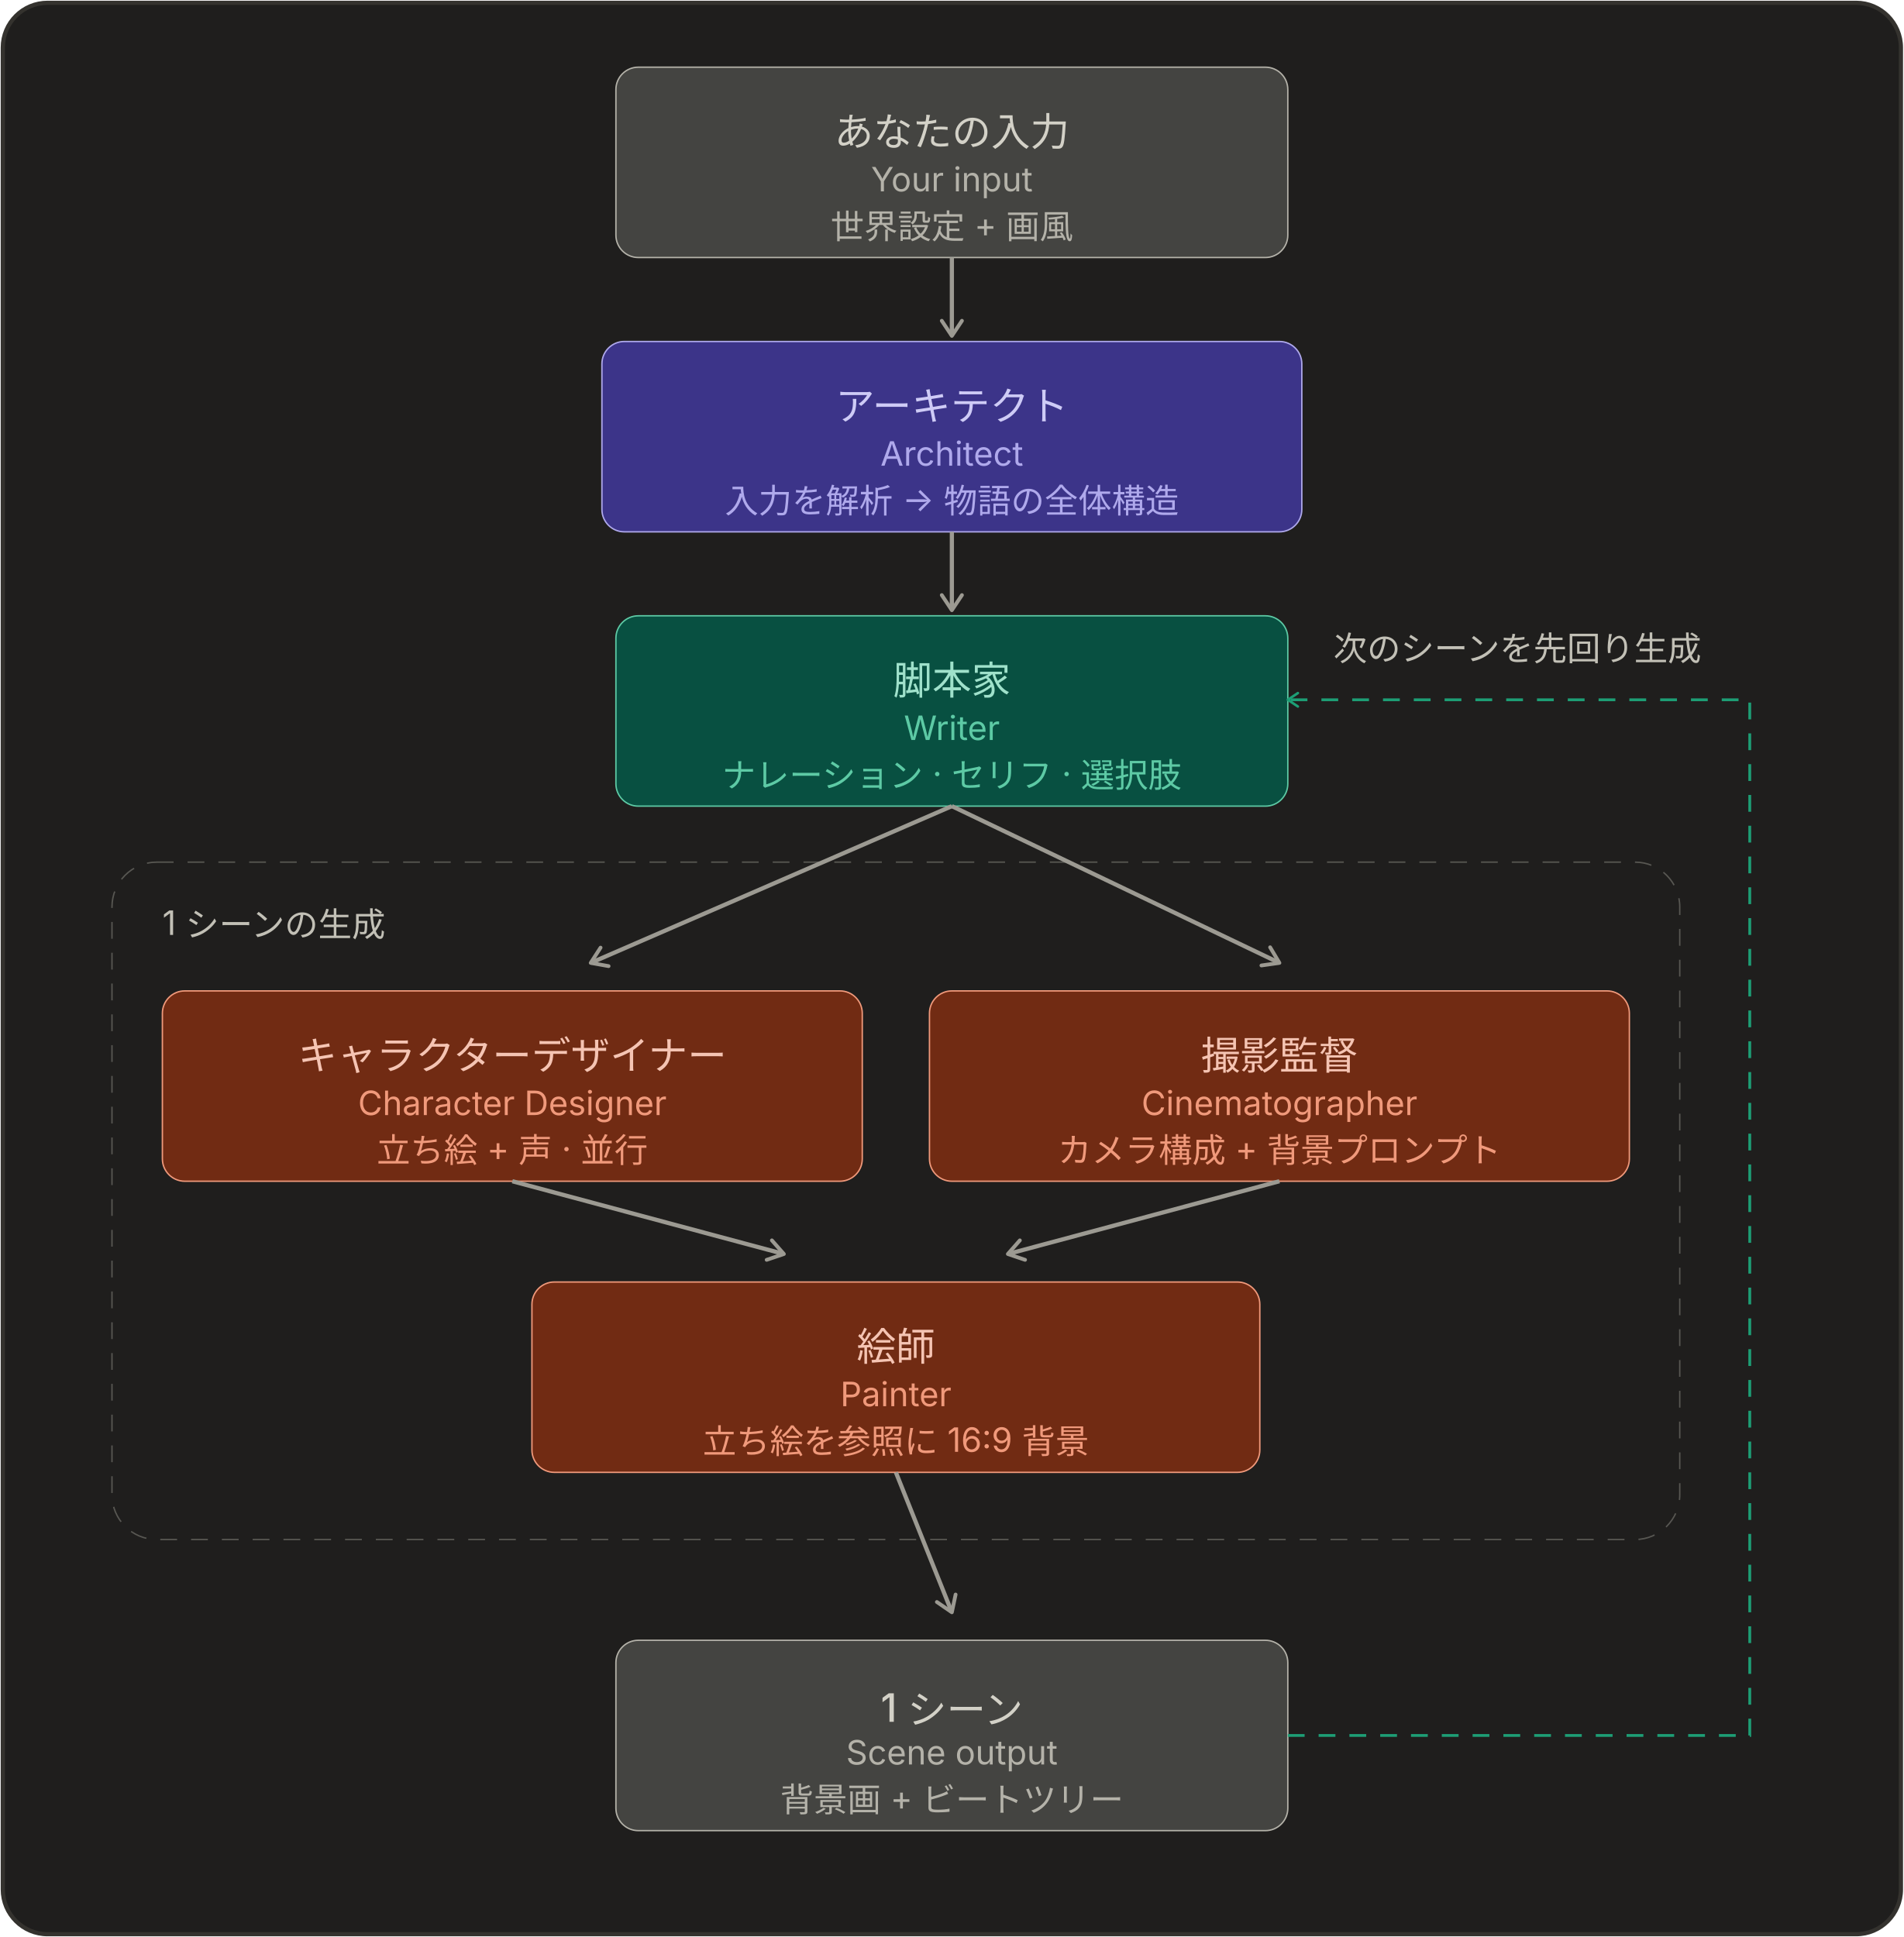
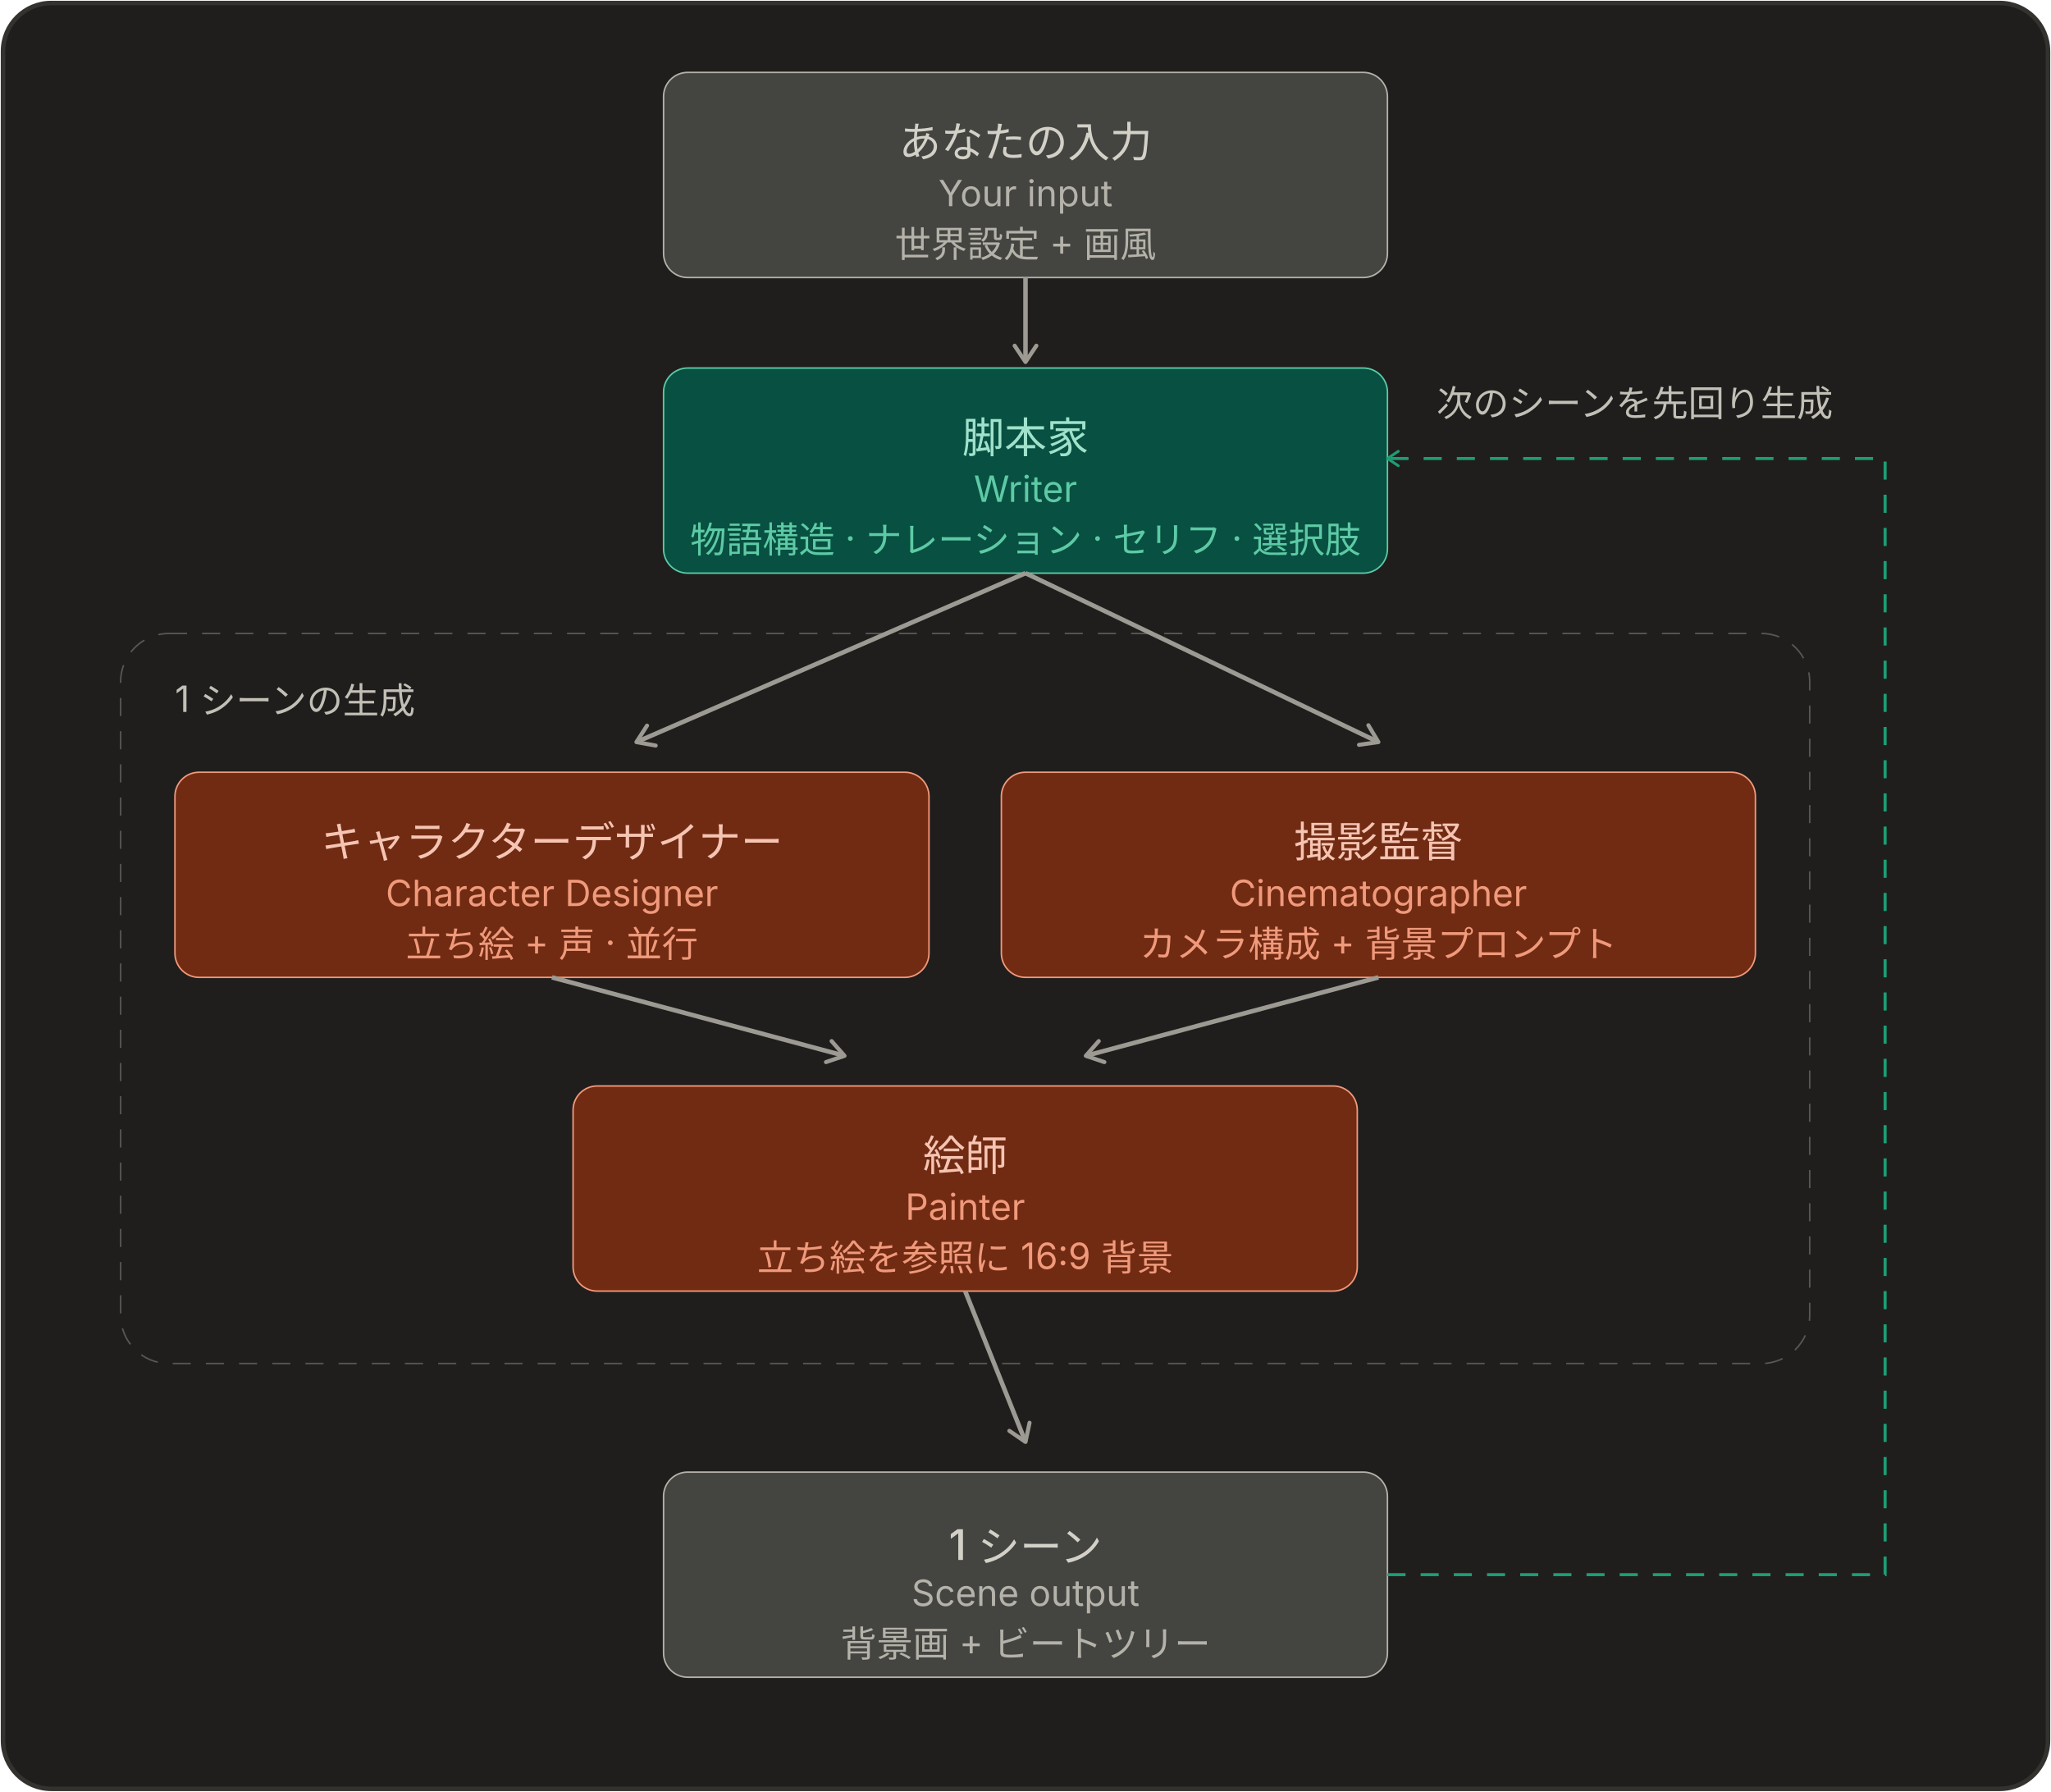
- <svg xmlns="http://www.w3.org/2000/svg" width="680" height="692" viewBox="0 0 680 692" role="img" aria-label="InfiPlot インタラクティブ物語生成パイプライン" font-family="&quot;Anthropic Sans&quot;, -apple-system, system-ui, &quot;Segoe UI&quot;, &quot;Hiragino Sans&quot;, &quot;Noto Sans JP&quot;, sans-serif">
+ <svg xmlns="http://www.w3.org/2000/svg" width="680" height="594" viewBox="0 0 680 594" role="img" aria-label="InfiPlot インタラクティブ物語生成パイプライン" font-family="&quot;Anthropic Sans&quot;, -apple-system, system-ui, &quot;Segoe UI&quot;, &quot;Hiragino Sans&quot;, &quot;Noto Sans JP&quot;, sans-serif">
  <defs>
    <marker id="arrow" viewBox="0 0 10 10" refX="8" refY="5" markerWidth="6" markerHeight="6" orient="auto-start-reverse">
      <path d="M2 1L8 5L2 9" fill="none" stroke="#9c9a92" stroke-width="1.5" stroke-linecap="round" stroke-linejoin="round" />
    </marker>
    <marker id="arrowGreen" viewBox="0 0 10 10" refX="8" refY="5" markerWidth="6" markerHeight="6" orient="auto-start-reverse">
      <path d="M2 1L8 5L2 9" fill="none" stroke="#1D9E75" stroke-width="1.5" stroke-linecap="round" stroke-linejoin="round" />
    </marker>
  </defs>
-   <rect x="1" y="1" width="678" height="690" rx="16" fill="#1f1e1d" stroke="#34322e" stroke-width="1.5" />
+   <rect x="1" y="1" width="678" height="592" rx="16" fill="#1f1e1d" stroke="#34322e" stroke-width="1.5" />
  <g>
    <rect x="220" y="24" width="240" height="68" rx="8" fill="#444441" stroke="#b4b2a9" stroke-width="0.5" />
    <text x="340" y="46" text-anchor="middle" dominant-baseline="central" fill="#d3d1c7" font-size="14" font-weight="500">あなたの入力</text>
    <text x="340" y="64" text-anchor="middle" dominant-baseline="central" fill="#b4b2a9" font-size="12">Your input</text>
    <text x="340" y="80" text-anchor="middle" dominant-baseline="central" fill="#b4b2a9" font-size="12">世界設定 + 画風</text>
  </g>
  <line x1="340" y1="92" x2="340" y2="120" stroke="#9c9a92" stroke-width="1.5" marker-end="url(#arrow)" />
  <g>
-     <rect x="215" y="122" width="250" height="68" rx="8" fill="#3c3489" stroke="#afa9ec" stroke-width="0.5" />
-     <text x="340" y="144" text-anchor="middle" dominant-baseline="central" fill="#cecbf6" font-size="14" font-weight="500">アーキテクト</text>
-     <text x="340" y="162" text-anchor="middle" dominant-baseline="central" fill="#afa9ec" font-size="12">Architect</text>
-     <text x="340" y="178" text-anchor="middle" dominant-baseline="central" fill="#afa9ec" font-size="12">入力を解析 → 物語の全体構造</text>
+     <rect x="220" y="122" width="240" height="68" rx="8" fill="#085041" stroke="#5dcaa5" stroke-width="0.5" />
+     <text x="340" y="144" text-anchor="middle" dominant-baseline="central" fill="#9fe1cb" font-size="14" font-weight="500">脚本家</text>
+     <text x="340" y="162" text-anchor="middle" dominant-baseline="central" fill="#5dcaa5" font-size="12">Writer</text>
+     <text x="340" y="178" text-anchor="middle" dominant-baseline="central" fill="#5dcaa5" font-size="12">物語構造 · ナレーション · セリフ · 選択肢</text>
  </g>
-   <line x1="340" y1="190" x2="340" y2="218" stroke="#9c9a92" stroke-width="1.5" marker-end="url(#arrow)" />
+   <rect x="40" y="210" width="560" height="242" rx="16" fill="none" stroke="rgba(222,220,209,0.3)" stroke-width="0.5" stroke-dasharray="6 5" />
+   <text x="58" y="236" text-anchor="start" fill="#c2c0b6" font-size="12">1 シーンの生成</text>
+   <line x1="340" y1="190" x2="211" y2="246" stroke="#9c9a92" stroke-width="1.5" marker-end="url(#arrow)" />
+   <line x1="340" y1="190" x2="457" y2="246" stroke="#9c9a92" stroke-width="1.5" marker-end="url(#arrow)" />
  <g>
-     <rect x="220" y="220" width="240" height="68" rx="8" fill="#085041" stroke="#5dcaa5" stroke-width="0.5" />
-     <text x="340" y="242" text-anchor="middle" dominant-baseline="central" fill="#9fe1cb" font-size="14" font-weight="500">脚本家</text>
-     <text x="340" y="260" text-anchor="middle" dominant-baseline="central" fill="#5dcaa5" font-size="12">Writer</text>
-     <text x="340" y="276" text-anchor="middle" dominant-baseline="central" fill="#5dcaa5" font-size="12">ナレーション · セリフ · 選択肢</text>
-   </g>
-   <rect x="40" y="308" width="560" height="242" rx="16" fill="none" stroke="rgba(222,220,209,0.3)" stroke-width="0.5" stroke-dasharray="6 5" />
-   <text x="58" y="334" text-anchor="start" fill="#c2c0b6" font-size="12">1 シーンの生成</text>
-   <line x1="340" y1="288" x2="211" y2="344" stroke="#9c9a92" stroke-width="1.5" marker-end="url(#arrow)" />
-   <line x1="340" y1="288" x2="457" y2="344" stroke="#9c9a92" stroke-width="1.5" marker-end="url(#arrow)" />
-   <g>
-     <rect x="58" y="354" width="250" height="68" rx="8" fill="#712b13" stroke="#f0997b" stroke-width="0.5" />
-     <text x="183" y="376" text-anchor="middle" dominant-baseline="central" fill="#f5c4b3" font-size="14" font-weight="500">キャラクターデザイナー</text>
-     <text x="183" y="394" text-anchor="middle" dominant-baseline="central" fill="#f0997b" font-size="12">Character Designer</text>
-     <text x="183" y="410" text-anchor="middle" dominant-baseline="central" fill="#f0997b" font-size="12">立ち絵 + 声 · 並行</text>
+     <rect x="58" y="256" width="250" height="68" rx="8" fill="#712b13" stroke="#f0997b" stroke-width="0.5" />
+     <text x="183" y="278" text-anchor="middle" dominant-baseline="central" fill="#f5c4b3" font-size="14" font-weight="500">キャラクターデザイナー</text>
+     <text x="183" y="296" text-anchor="middle" dominant-baseline="central" fill="#f0997b" font-size="12">Character Designer</text>
+     <text x="183" y="312" text-anchor="middle" dominant-baseline="central" fill="#f0997b" font-size="12">立ち絵 + 声 · 並行</text>
  </g>
  <g>
-     <rect x="332" y="354" width="250" height="68" rx="8" fill="#712b13" stroke="#f0997b" stroke-width="0.5" />
-     <text x="457" y="376" text-anchor="middle" dominant-baseline="central" fill="#f5c4b3" font-size="14" font-weight="500">撮影監督</text>
-     <text x="457" y="394" text-anchor="middle" dominant-baseline="central" fill="#f0997b" font-size="12">Cinematographer</text>
-     <text x="457" y="410" text-anchor="middle" dominant-baseline="central" fill="#f0997b" font-size="12">カメラ構成 + 背景プロンプト</text>
+     <rect x="332" y="256" width="250" height="68" rx="8" fill="#712b13" stroke="#f0997b" stroke-width="0.5" />
+     <text x="457" y="278" text-anchor="middle" dominant-baseline="central" fill="#f5c4b3" font-size="14" font-weight="500">撮影監督</text>
+     <text x="457" y="296" text-anchor="middle" dominant-baseline="central" fill="#f0997b" font-size="12">Cinematographer</text>
+     <text x="457" y="312" text-anchor="middle" dominant-baseline="central" fill="#f0997b" font-size="12">カメラ構成 + 背景プロンプト</text>
  </g>
-   <line x1="183" y1="422" x2="280" y2="448" stroke="#9c9a92" stroke-width="1.5" marker-end="url(#arrow)" />
-   <line x1="457" y1="422" x2="360" y2="448" stroke="#9c9a92" stroke-width="1.5" marker-end="url(#arrow)" />
+   <line x1="183" y1="324" x2="280" y2="350" stroke="#9c9a92" stroke-width="1.5" marker-end="url(#arrow)" />
+   <line x1="457" y1="324" x2="360" y2="350" stroke="#9c9a92" stroke-width="1.5" marker-end="url(#arrow)" />
  <g>
-     <rect x="190" y="458" width="260" height="68" rx="8" fill="#712b13" stroke="#f0997b" stroke-width="0.5" />
-     <text x="320" y="480" text-anchor="middle" dominant-baseline="central" fill="#f5c4b3" font-size="14" font-weight="500">絵師</text>
-     <text x="320" y="498" text-anchor="middle" dominant-baseline="central" fill="#f0997b" font-size="12">Painter</text>
-     <text x="320" y="514" text-anchor="middle" dominant-baseline="central" fill="#f0997b" font-size="12">立ち絵を参照に 16:9 背景</text>
+     <rect x="190" y="360" width="260" height="68" rx="8" fill="#712b13" stroke="#f0997b" stroke-width="0.5" />
+     <text x="320" y="382" text-anchor="middle" dominant-baseline="central" fill="#f5c4b3" font-size="14" font-weight="500">絵師</text>
+     <text x="320" y="400" text-anchor="middle" dominant-baseline="central" fill="#f0997b" font-size="12">Painter</text>
+     <text x="320" y="416" text-anchor="middle" dominant-baseline="central" fill="#f0997b" font-size="12">立ち絵を参照に 16:9 背景</text>
  </g>
-   <line x1="320" y1="526" x2="340" y2="576" stroke="#9c9a92" stroke-width="1.5" marker-end="url(#arrow)" />
+   <line x1="320" y1="428" x2="340" y2="478" stroke="#9c9a92" stroke-width="1.5" marker-end="url(#arrow)" />
  <g>
-     <rect x="220" y="586" width="240" height="68" rx="8" fill="#444441" stroke="#b4b2a9" stroke-width="0.5" />
-     <text x="340" y="608" text-anchor="middle" dominant-baseline="central" fill="#d3d1c7" font-size="14" font-weight="500">1 シーン</text>
-     <text x="340" y="626" text-anchor="middle" dominant-baseline="central" fill="#b4b2a9" font-size="12">Scene output</text>
-     <text x="340" y="642" text-anchor="middle" dominant-baseline="central" fill="#b4b2a9" font-size="12">背景画 + ビートツリー</text>
+     <rect x="220" y="488" width="240" height="68" rx="8" fill="#444441" stroke="#b4b2a9" stroke-width="0.5" />
+     <text x="340" y="510" text-anchor="middle" dominant-baseline="central" fill="#d3d1c7" font-size="14" font-weight="500">1 シーン</text>
+     <text x="340" y="528" text-anchor="middle" dominant-baseline="central" fill="#b4b2a9" font-size="12">Scene output</text>
+     <text x="340" y="544" text-anchor="middle" dominant-baseline="central" fill="#b4b2a9" font-size="12">背景画 + ビートツリー</text>
  </g>
-   <text x="542" y="236" text-anchor="middle" fill="#c2c0b6" font-size="12">次のシーンを先回り生成</text>
-   <path d="M460 620 L625 620 L625 250 L460 250" fill="none" stroke="#1D9E75" stroke-width="1" stroke-dasharray="6 5" marker-end="url(#arrowGreen)" />
+   <text x="542" y="138" text-anchor="middle" fill="#c2c0b6" font-size="12">次のシーンを先回り生成</text>
+   <path d="M460 522 L625 522 L625 152 L460 152" fill="none" stroke="#1D9E75" stroke-width="1" stroke-dasharray="6 5" marker-end="url(#arrowGreen)" />
</svg>
